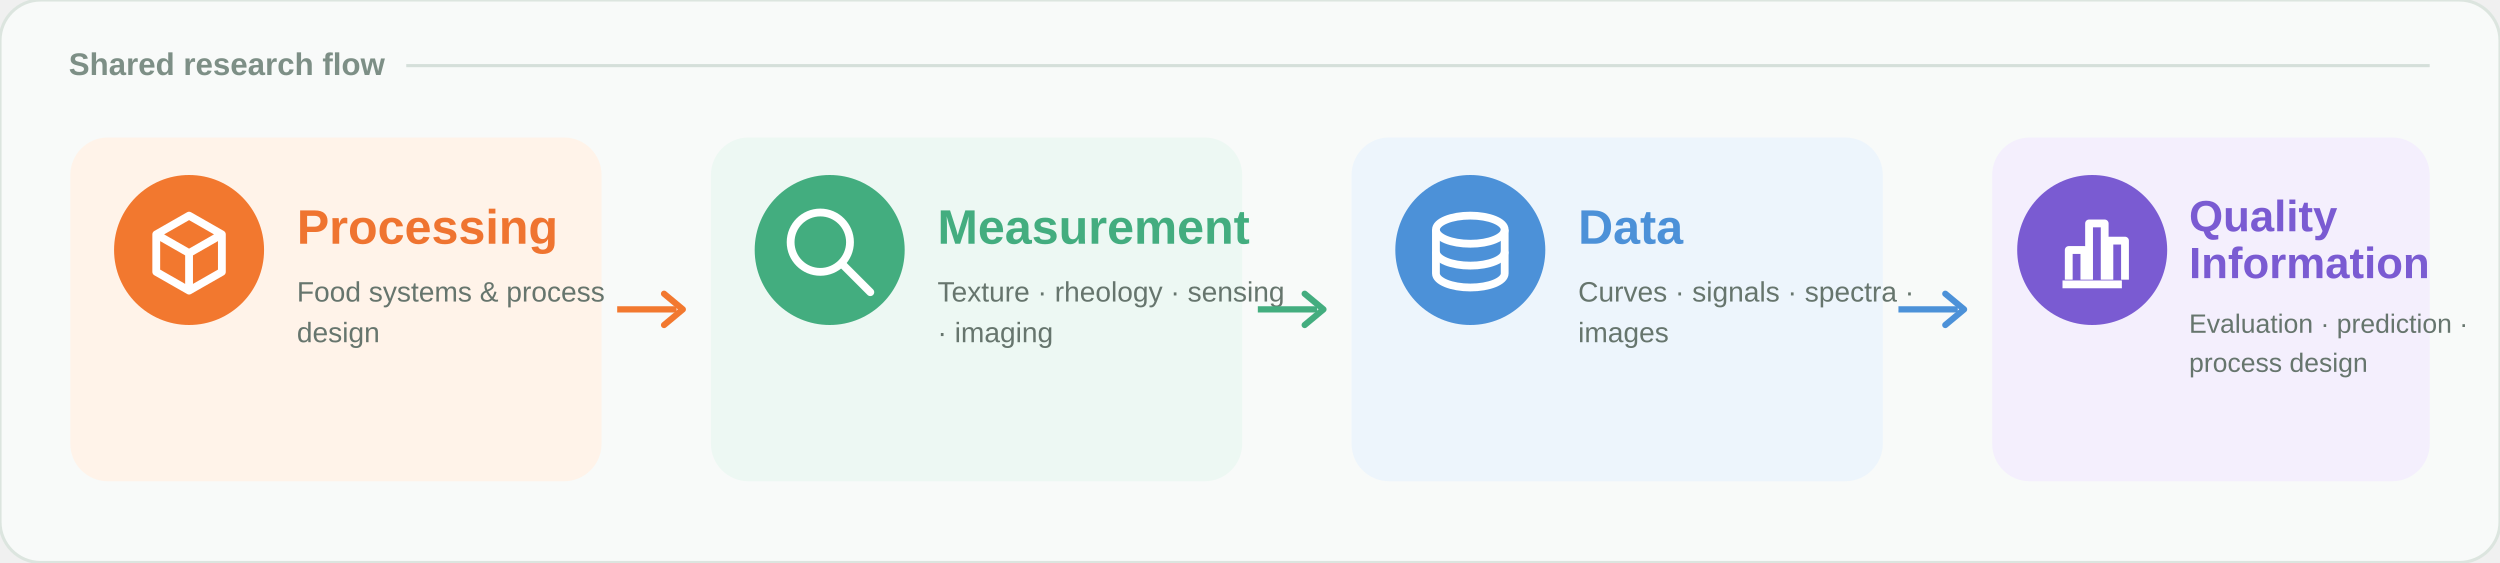
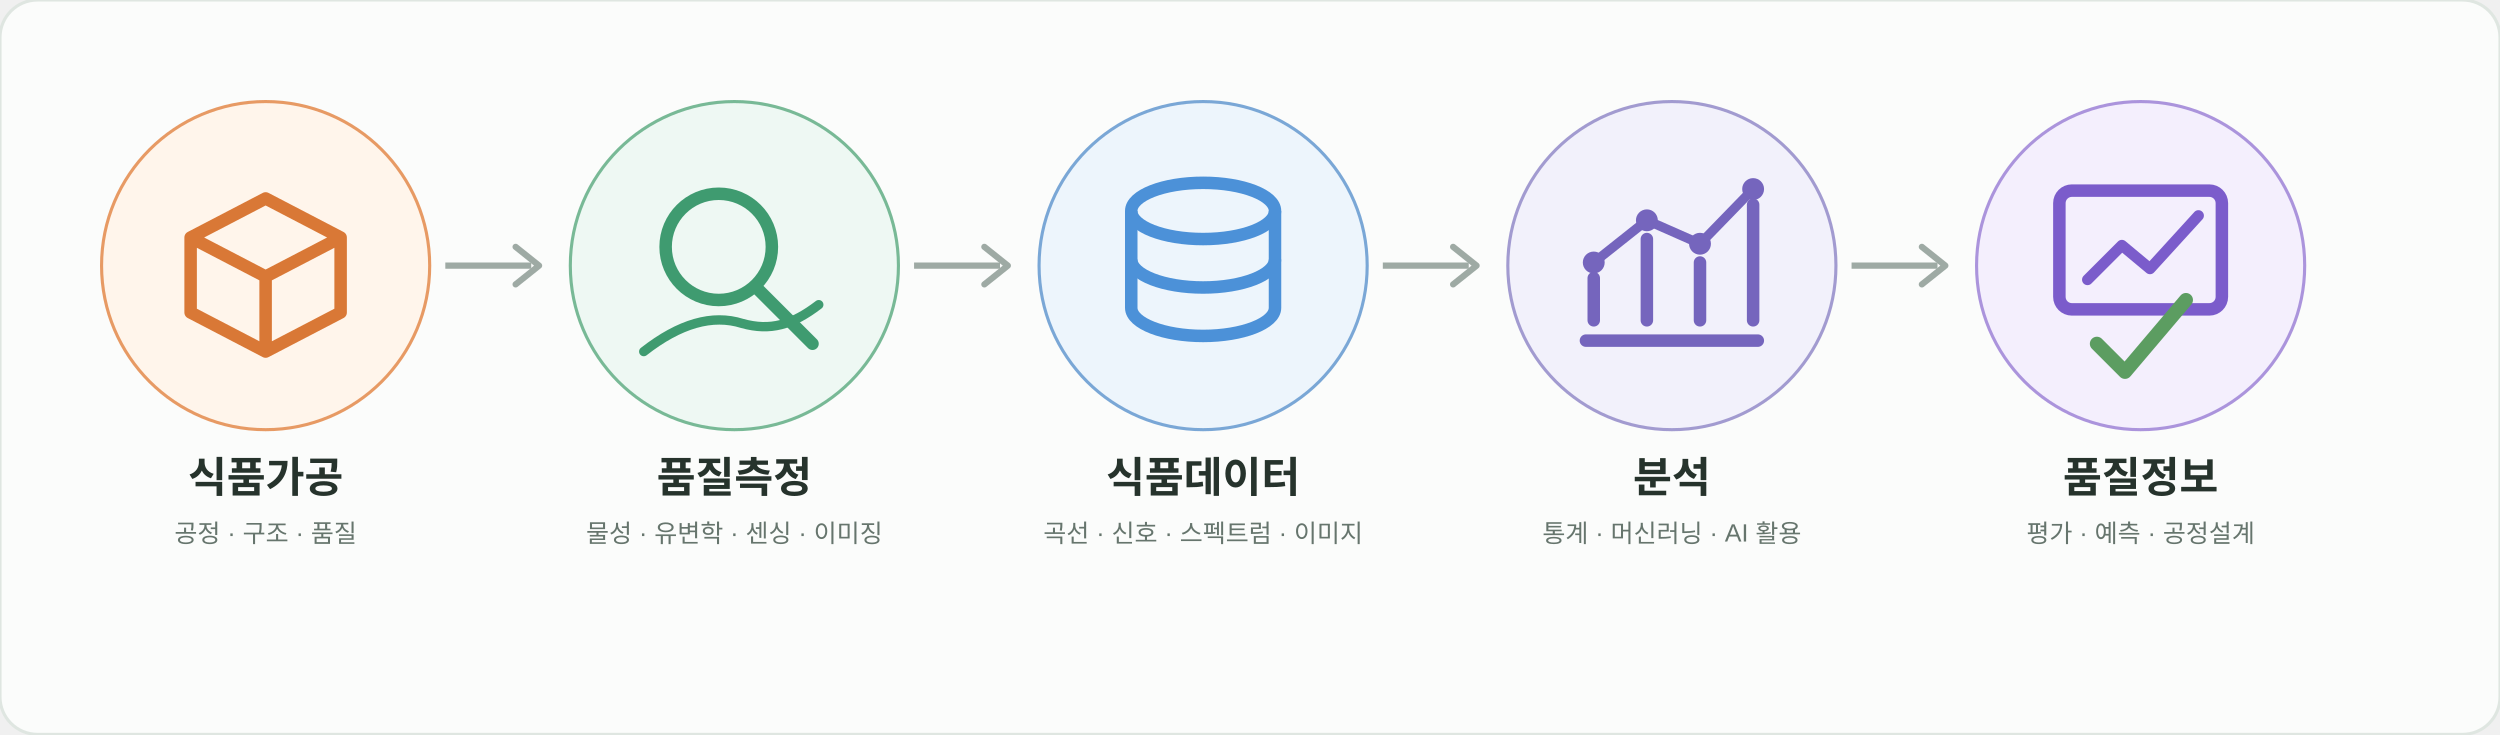
- <svg xmlns="http://www.w3.org/2000/svg" viewBox="0 0 1600 360" role="img" aria-labelledby="title desc">
-   <rect width="1600" height="360" rx="26" fill="#f8faf9" stroke="#dce5df" stroke-width="2" />
-   <g font-family="Arial, 'Noto Sans KR', sans-serif">
-     <text x="44" y="48" font-size="20" font-weight="700" fill="#7d8f86">Shared research flow</text>
-     <line x1="260" y1="42" x2="1555" y2="42" stroke="#d5dfda" stroke-width="2" />
-     <g transform="translate(45 88)">
-       <rect width="340" height="220" rx="24" fill="#fff3e9" />
-       <circle cx="76" cy="72" r="48" fill="#f2782f" />
-       <path d="M55 62l21-12 21 12-21 12-21-12zm0 0v24l21 12 21-12V62M76 74v24" fill="none" stroke="#fff" stroke-width="5" stroke-linejoin="round" />
-       <text x="145" y="68" font-size="31" font-weight="700" fill="#ef7430">Processing</text>
-       <text x="145" y="105" font-size="18" fill="#66756d">Food systems &amp; process</text>
-       <text x="145" y="131" font-size="18" fill="#66756d">design</text>
+ <svg xmlns="http://www.w3.org/2000/svg" viewBox="0 0 1600 470" role="img" aria-labelledby="title desc">
+   <rect width="1600" height="470" rx="24" fill="#fbfcfb" stroke="#dfe6e1" stroke-width="2" />
+   <g font-family="Arial,'Noto Sans KR',sans-serif" text-anchor="middle">
+     <g transform="translate(170 170)">
+       <circle r="105" fill="#fff5eb" stroke="#e79a64" stroke-width="2" />
+       <path d="M-48 -18L0-43 48-18 0 7-48-18zm0 0v48L0 55l48-25v-48M0 7v48" fill="none" stroke="#d97836" stroke-width="8" stroke-linejoin="round" />
+       <text y="145" font-size="27" font-weight="700" fill="#26332c">식품가공</text>
+       <text y="177" font-size="16" fill="#66756d">공정 · 구조 · 품질</text>
    </g>
-     <path d="M395 198h38" stroke="#f2782f" stroke-width="4" />
-     <path d="M425 188l12 10-12 10" fill="none" stroke="#f2782f" stroke-width="4" stroke-linecap="round" stroke-linejoin="round" />
-     <g transform="translate(455 88)">
-       <rect width="340" height="220" rx="24" fill="#edf8f3" />
-       <circle cx="76" cy="72" r="48" fill="#43ad7f" />
-       <circle cx="70" cy="67" r="19" fill="none" stroke="#fff" stroke-width="5" />
-       <path d="M84 81l18 18" stroke="#fff" stroke-width="5" stroke-linecap="round" />
-       <text x="145" y="68" font-size="31" font-weight="700" fill="#43ad7f">Measurement</text>
-       <text x="145" y="105" font-size="18" fill="#66756d">Texture · rheology · sensing</text>
-       <text x="145" y="131" font-size="18" fill="#66756d">· imaging</text>
+     <path d="M285 170h55" stroke="#9eaaa4" stroke-width="4" />
+     <path d="M330 158l15 12-15 12" fill="none" stroke="#9eaaa4" stroke-width="4" stroke-linecap="round" stroke-linejoin="round" />
+     <g transform="translate(470 170)">
+       <circle r="105" fill="#eef8f3" stroke="#78b996" stroke-width="2" />
+       <circle cx="-10" cy="-12" r="34" fill="none" stroke="#3f9b70" stroke-width="8" />
+       <path d="M14 14l36 36" stroke="#3f9b70" stroke-width="8" stroke-linecap="round" />
+       <path d="M-58 55c23-18 44-24 63-18 18 5 32 1 49-12" fill="none" stroke="#3f9b70" stroke-width="6" stroke-linecap="round" />
+       <text y="145" font-size="27" font-weight="700" fill="#26332c">품질측정</text>
+       <text y="177" font-size="16" fill="#66756d">물성 · 유변학 · 센싱 · 이미징</text>
    </g>
-     <path d="M805 198h38" stroke="#43ad7f" stroke-width="4" />
-     <path d="M835 188l12 10-12 10" fill="none" stroke="#43ad7f" stroke-width="4" stroke-linecap="round" stroke-linejoin="round" />
-     <g transform="translate(865 88)">
-       <rect width="340" height="220" rx="24" fill="#edf5fc" />
-       <circle cx="76" cy="72" r="48" fill="#4c91d8" />
-       <ellipse cx="76" cy="59" rx="22" ry="9" fill="none" stroke="#fff" stroke-width="5" />
-       <path d="M54 59v28c0 5 10 9 22 9s22-4 22-9V59" fill="none" stroke="#fff" stroke-width="5" />
-       <path d="M54 73c0 5 10 9 22 9s22-4 22-9" fill="none" stroke="#fff" stroke-width="5" />
-       <text x="145" y="68" font-size="31" font-weight="700" fill="#4c91d8">Data</text>
-       <text x="145" y="105" font-size="18" fill="#66756d">Curves · signals · spectra ·</text>
-       <text x="145" y="131" font-size="18" fill="#66756d">images</text>
+     <path d="M585 170h55" stroke="#9eaaa4" stroke-width="4" />
+     <path d="M630 158l15 12-15 12" fill="none" stroke="#9eaaa4" stroke-width="4" stroke-linecap="round" stroke-linejoin="round" />
+     <g transform="translate(770 170)">
+       <circle r="105" fill="#edf5fc" stroke="#7aa7d6" stroke-width="2" />
+       <ellipse cx="0" cy="-35" rx="46" ry="18" fill="none" stroke="#4c91d8" stroke-width="8" />
+       <path d="M-46-35v62c0 10 21 18 46 18s46-8 46-18v-62" fill="none" stroke="#4c91d8" stroke-width="8" />
+       <path d="M-46-4c0 10 21 18 46 18s46-8 46-18" fill="none" stroke="#4c91d8" stroke-width="8" />
+       <text y="145" font-size="27" font-weight="700" fill="#26332c">식품데이터</text>
+       <text y="177" font-size="16" fill="#66756d">곡선 · 신호 · 스펙트럼 · 이미지</text>
    </g>
-     <path d="M1215 198h38" stroke="#4c91d8" stroke-width="4" />
-     <path d="M1245 188l12 10-12 10" fill="none" stroke="#4c91d8" stroke-width="4" stroke-linecap="round" stroke-linejoin="round" />
-     <g transform="translate(1275 88)">
-       <rect width="280" height="220" rx="24" fill="#f4effd" />
-       <circle cx="64" cy="72" r="48" fill="#7a5bd2" />
-       <path d="M45 94h38M49 91V72h10v19M62 91V55h10v36M75 91V66h10v25" fill="none" stroke="#fff" stroke-width="5" stroke-linejoin="round" />
-       <text x="126" y="60" font-size="28" font-weight="700" fill="#7a5bd2">Quality</text>
-       <text x="126" y="90" font-size="28" font-weight="700" fill="#7a5bd2">Information</text>
-       <text x="126" y="125" font-size="17" fill="#66756d">Evaluation · prediction ·</text>
-       <text x="126" y="150" font-size="17" fill="#66756d">process design</text>
+     <path d="M885 170h55" stroke="#9eaaa4" stroke-width="4" />
+     <path d="M930 158l15 12-15 12" fill="none" stroke="#9eaaa4" stroke-width="4" stroke-linecap="round" stroke-linejoin="round" />
+     <g transform="translate(1070 170)">
+       <circle r="105" fill="#f2f1fb" stroke="#a29bd0" stroke-width="2" />
+       <path d="M-55 48h110M-50 35V8M-16 35v-52M18 35V-2M52 35v-74" fill="none" stroke="#7565bd" stroke-width="8" stroke-linecap="round" />
+       <circle cx="-50" cy="-2" r="7" fill="#7565bd" />
+       <circle cx="-16" cy="-29" r="7" fill="#7565bd" />
+       <circle cx="18" cy="-14" r="7" fill="#7565bd" />
+       <circle cx="52" cy="-49" r="7" fill="#7565bd" />
+       <path d="M-50-2L-16-29 18-14 52-49" fill="none" stroke="#7565bd" stroke-width="6" />
+       <text y="145" font-size="27" font-weight="700" fill="#26332c">분석</text>
+       <text y="177" font-size="16" fill="#66756d">통계 · 머신러닝 · AI 활용</text>
+     </g>
+     <path d="M1185 170h55" stroke="#9eaaa4" stroke-width="4" />
+     <path d="M1230 158l15 12-15 12" fill="none" stroke="#9eaaa4" stroke-width="4" stroke-linecap="round" stroke-linejoin="round" />
+     <g transform="translate(1370 170)">
+       <circle r="105" fill="#f4effd" stroke="#ab94dc" stroke-width="2" />
+       <rect x="-52" y="-48" width="104" height="76" rx="8" fill="none" stroke="#7b5ccb" stroke-width="8" />
+       <path d="M-34 9l22-22 18 15 31-34" fill="none" stroke="#7b5ccb" stroke-width="7" stroke-linecap="round" stroke-linejoin="round" />
+       <path d="M-28 50l18 18 39-46" fill="none" stroke="#5c9d61" stroke-width="9" stroke-linecap="round" stroke-linejoin="round" />
+       <text y="145" font-size="27" font-weight="700" fill="#26332c">품질정보</text>
+       <text y="177" font-size="16" fill="#66756d">평가 · 예측 · 공정설계</text>
    </g>
  </g>
</svg>
